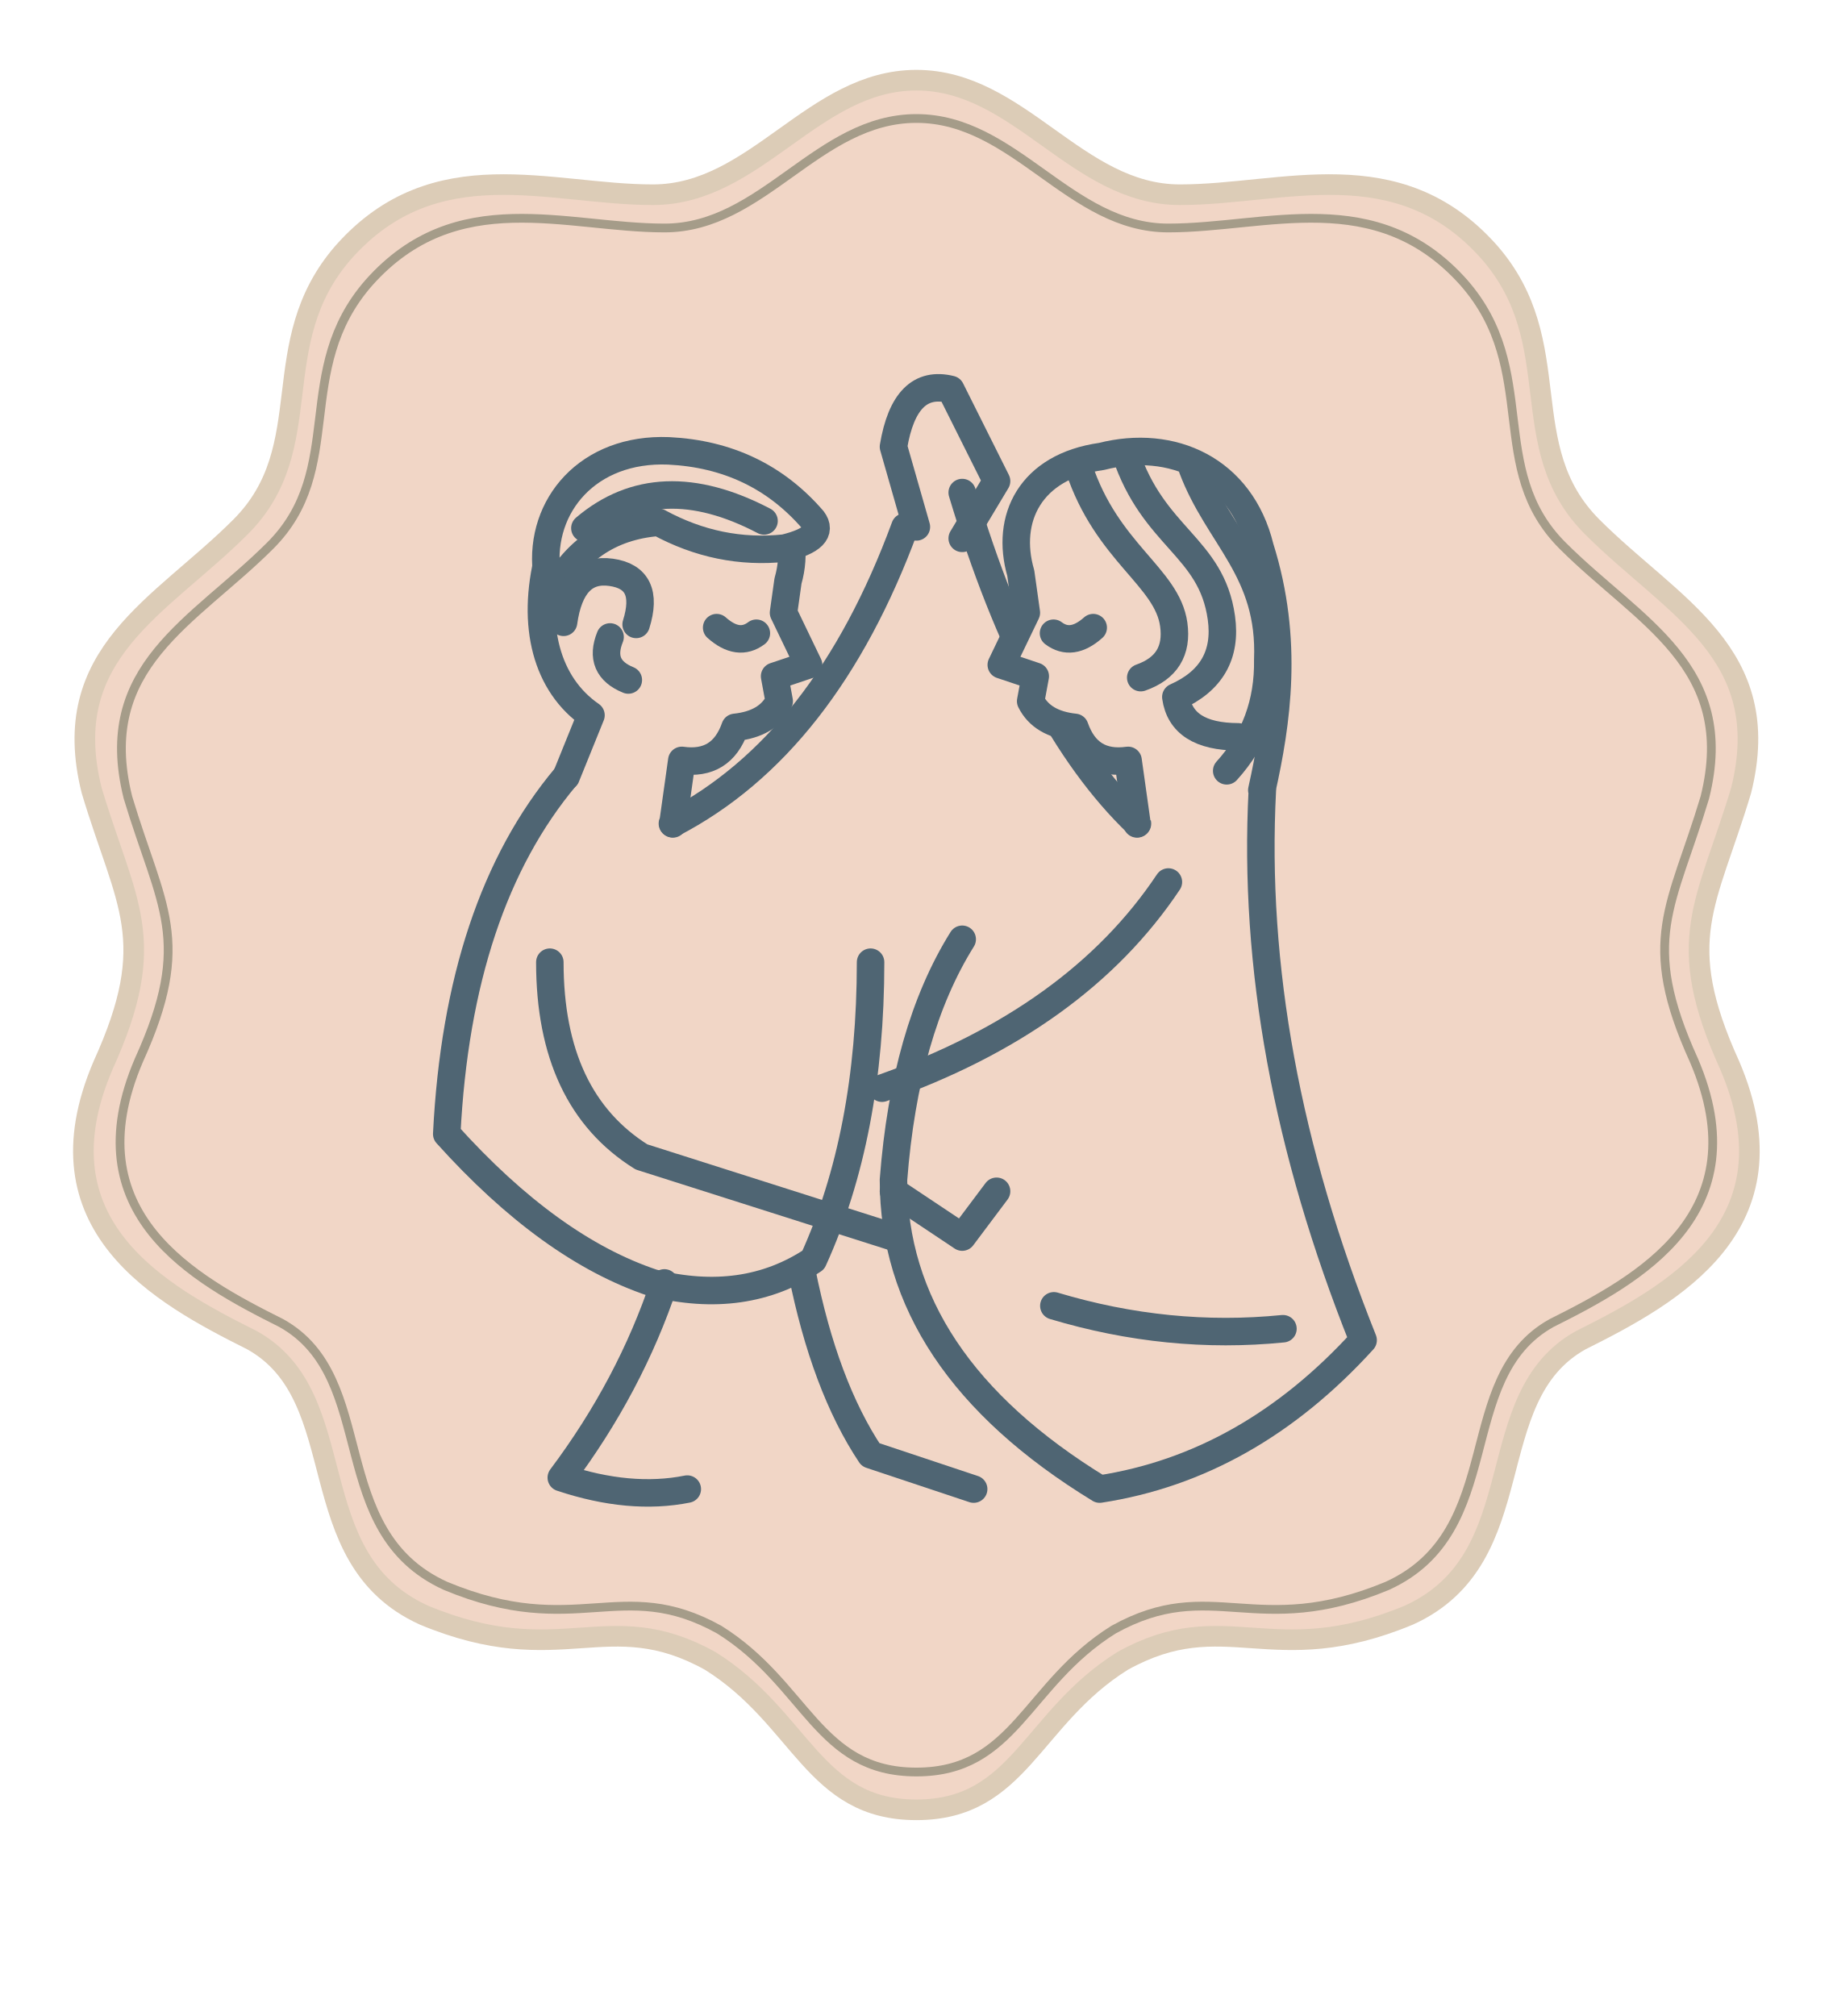
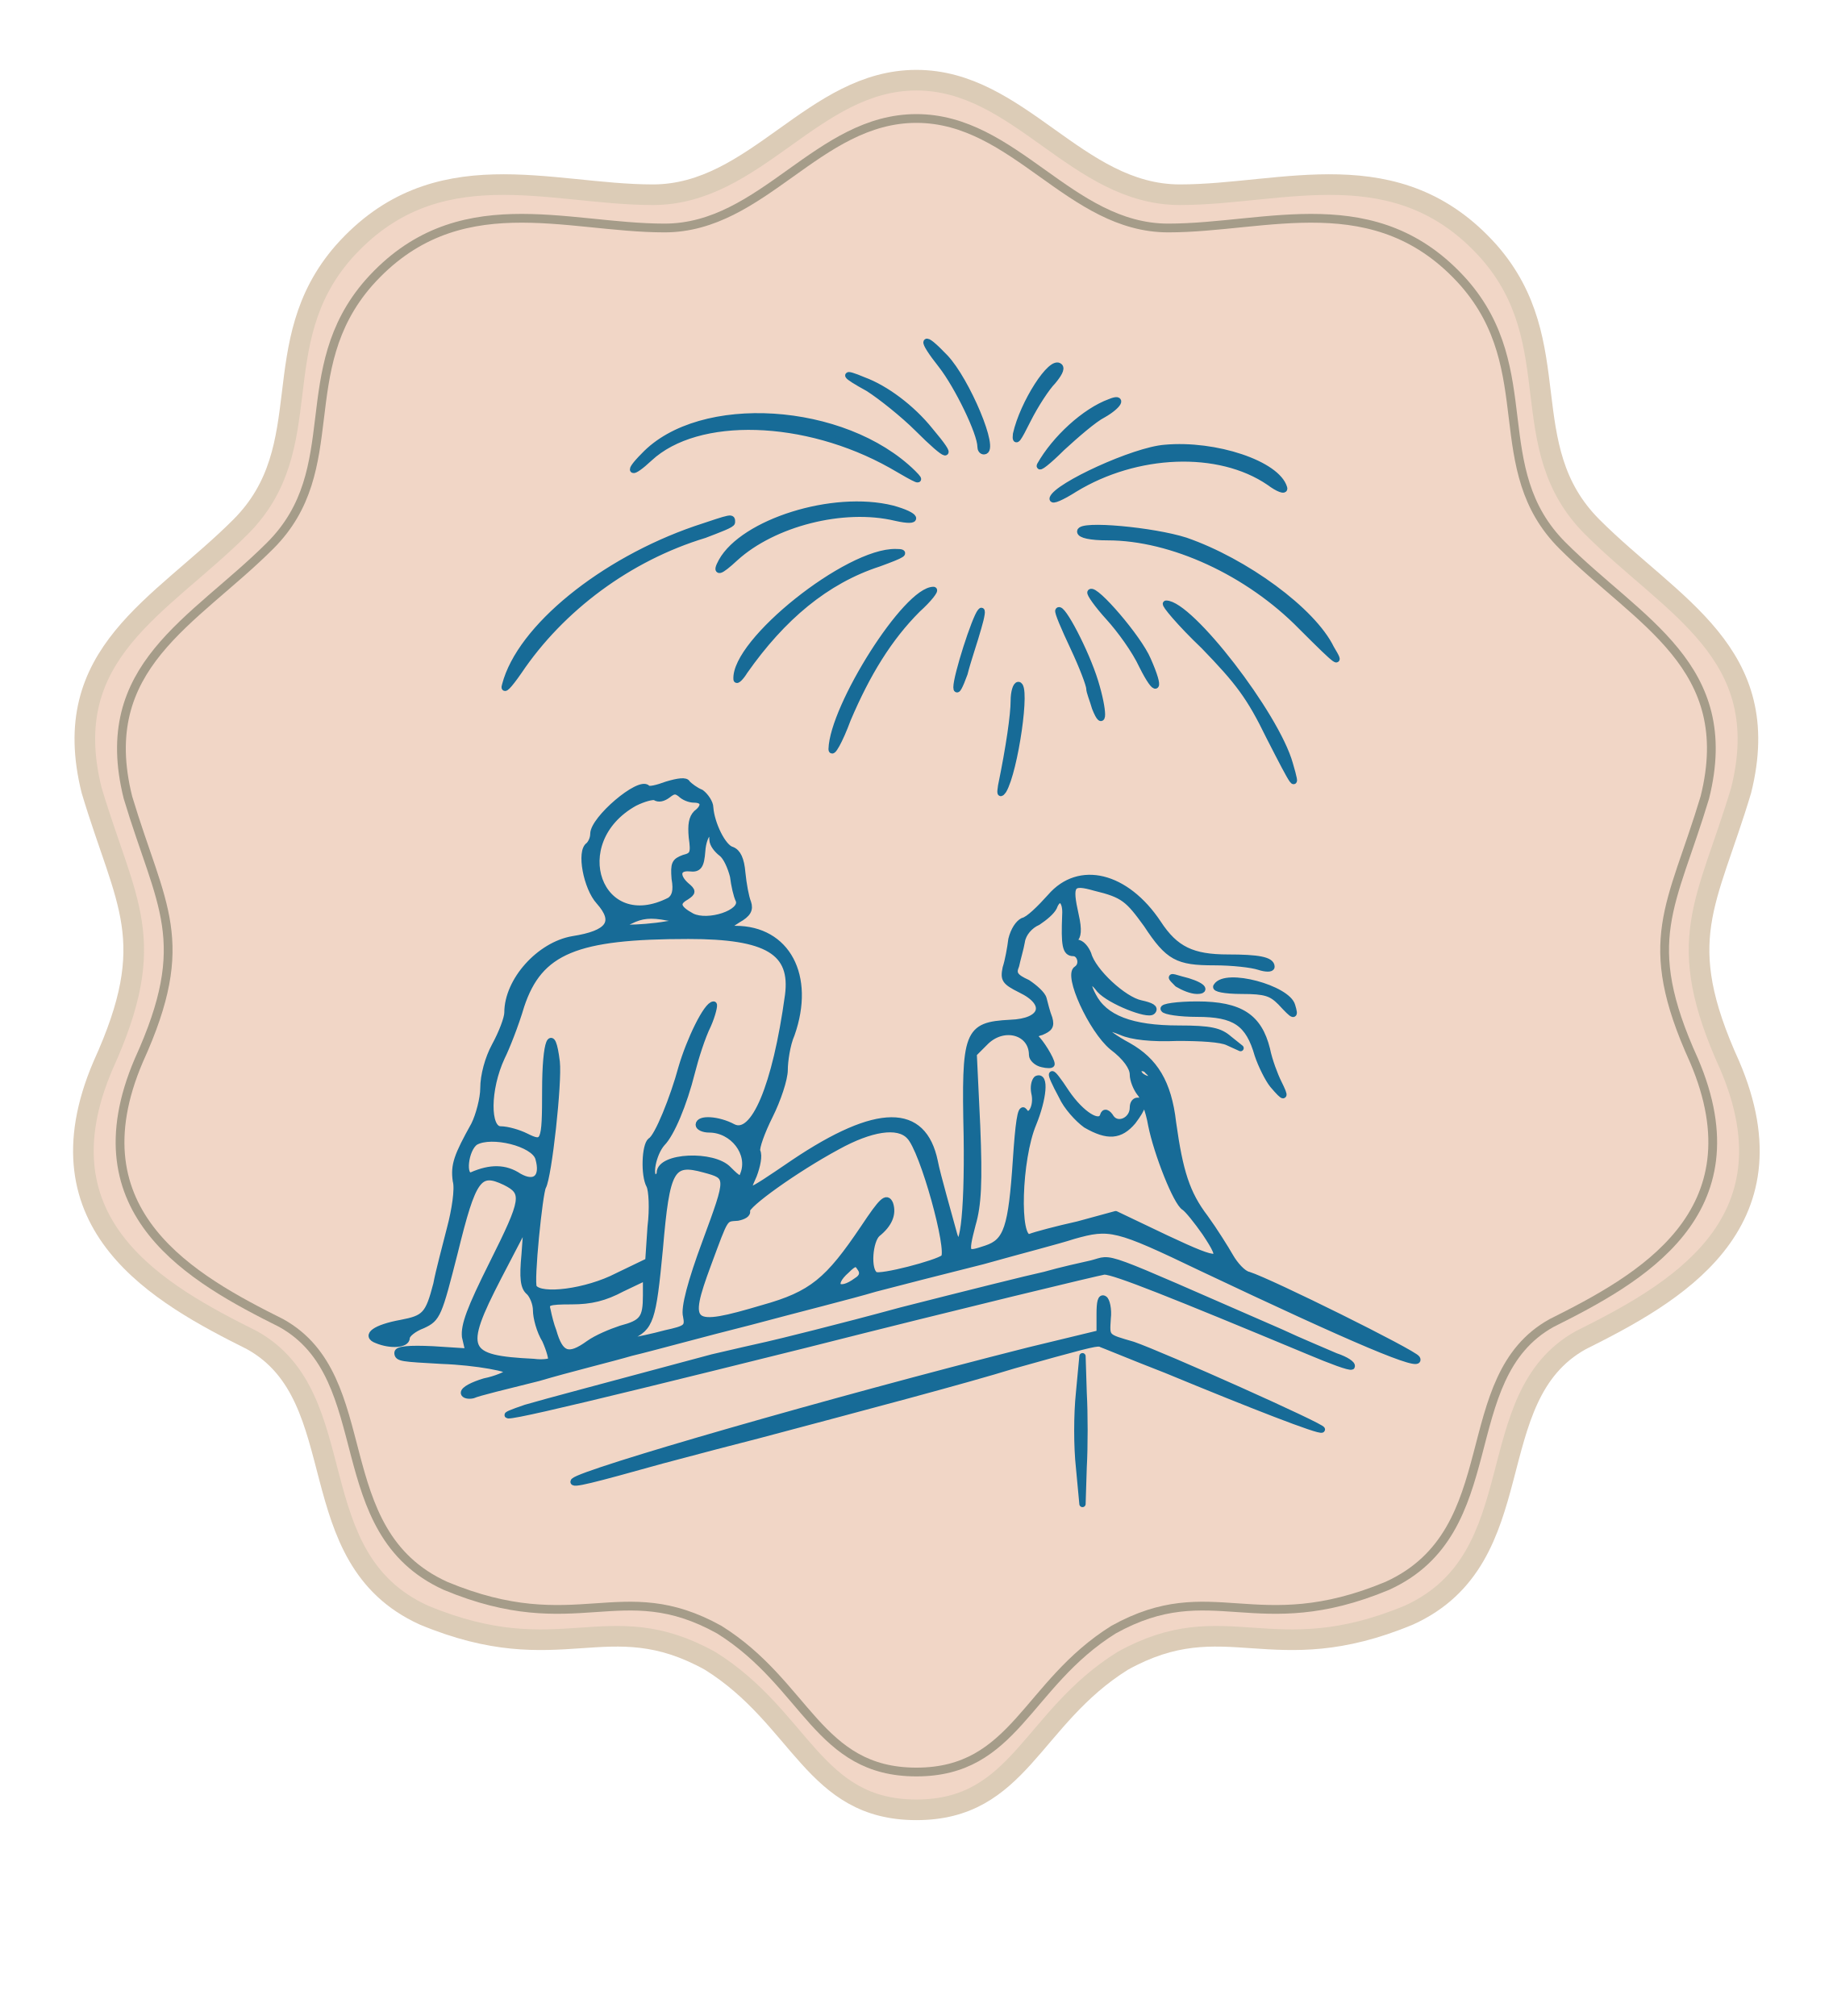
- <svg xmlns="http://www.w3.org/2000/svg" viewBox="0 0 160 176" aria-hidden="true" focusable="false" data-badge-art="duo-completed-500" data-art-motif="the-grand-dance">
+ <svg xmlns="http://www.w3.org/2000/svg" viewBox="0 0 160 176" aria-hidden="true" focusable="false" data-badge-art="duo-completed-500" data-art-motif="le-grand-jour">
  <defs>
    <clipPath id="oba-asset-duo-completed-500-e-scene">
      <path d="M80 7 C89 7 94 17 103 17 C112 17 122 13 130 22 C137 30 132 39 139 46 C146 53 155 57 152 69 C149 79 146 82 151 93 C157 107 146 113 138 117 C129 122 134 136 123 141 C111 146 107 140 98 145 C90 150 89 158 80 158 C71 158 70 150 62 145 C53 140 49 146 37 141 C26 136 31 122 22 117 C14 113 3 107 9 93 C14 82 11 79 8 69 C5 57 14 53 21 46 C28 39 23 30 30 22 C38 13 48 17 57 17 C66 17 71 7 80 7Z" transform="translate(80 83) scale(.92) translate(-80 -83)" />
    </clipPath>
  </defs>
  <path d="M80 7 C89 7 94 17 103 17 C112 17 122 13 130 22 C137 30 132 39 139 46 C146 53 155 57 152 69 C149 79 146 82 151 93 C157 107 146 113 138 117 C129 122 134 136 123 141 C111 146 107 140 98 145 C90 150 89 158 80 158 C71 158 70 150 62 145 C53 140 49 146 37 141 C26 136 31 122 22 117 C14 113 3 107 9 93 C14 82 11 79 8 69 C5 57 14 53 21 46 C28 39 23 30 30 22 C38 13 48 17 57 17 C66 17 71 7 80 7Z" fill="#F1D6C6" stroke="#DCCCB7" stroke-width="1.8" />
  <path d="M80 7 C89 7 94 17 103 17 C112 17 122 13 130 22 C137 30 132 39 139 46 C146 53 155 57 152 69 C149 79 146 82 151 93 C157 107 146 113 138 117 C129 122 134 136 123 141 C111 146 107 140 98 145 C90 150 89 158 80 158 C71 158 70 150 62 145 C53 140 49 146 37 141 C26 136 31 122 22 117 C14 113 3 107 9 93 C14 82 11 79 8 69 C5 57 14 53 21 46 C28 39 23 30 30 22 C38 13 48 17 57 17 C66 17 71 7 80 7Z" transform="translate(80 83) scale(.956) translate(-80 -83)" fill="none" stroke="#A59C89" stroke-width=".8" />
-   <g clip-path="url(#oba-asset-duo-completed-500-e-scene)" fill="none" stroke="#4F6573" stroke-width="2.4" stroke-linecap="round" stroke-linejoin="round">
-     <path d="M49.4 67.8Q40 79 39 99Q48 109 57 112Q65 114 71 110Q76 99 76 84M58.7 71.9Q72 65 79 46M48 84Q48 96 56 101L78 108" />
-     <path d="M99.3 71.9Q90 63 84 43M110.2 69Q109 92 119 117Q109 128 96 130Q78 119 78 103Q79 90 84 82" />
-     <path d="M58 112Q55 121 49 129Q55 131 60 130M70 111Q72 121 76 127L85 130M102 77Q94 89 77 95M80 46L78 39Q79 33 83 34L87 42L84 47" />
-     <path d="M78 104L84 108L87 104M92 114Q102 117 112 116" />
-     <g transform="translate(59 55) rotate(8) scale(0.7 0.7)" stroke-width="3.429">
-       <path d="M-11 20 L-9 12 C-15 9-18 2-17-7 C-17-16-10-22 0-21 C9-21 14-15 13-8 L13-4 L17 2 L13 4 L14 7 Q13 10 9 11 Q8 16 3 16 L3 24" fill="#F1D6C6" />
-       <path d="M-17-5 C-19-13-14-21-4-22 Q7-23 15-16 Q17-14 12-12 Q4-10-4-13 Q-13-11-16-2" fill="#F1D6C6" />
-       <path d="M-13-11 Q-5-20 9-15 M-14 1 Q-14-6-9-6 Q-4-6-5 0 M-8 2 Q-9 6-5 7" />
-       <path d="M5-1 Q8 1 10-1" />
-     </g>
-     <g transform="translate(99 55) rotate(-8) scale(-0.7 0.7)" stroke-width="3.429">
-       <path d="M-13 22 C-16 14-19 4-17-8 C-16-18-8-23 1-22 C10-22 14-16 13-9 L13-4 L17 2 L13 4 L14 7 Q13 10 9 11 Q8 16 3 16 L3 24" fill="#F1D6C6" />
-       <path d="M-2-22 C-4-11-11-9-11 0 Q-11 7-4 9 Q-4 14-11 15 M4-21 C2-10-5-6-5 0 Q-5 5 0 6 M-10-19 C-12-10-18-5-16 6 Q-15 14-9 19" />
-       <path d="M5-1 Q8 1 10-1" />
-     </g>
+   <g clip-path="url(#oba-asset-duo-completed-500-e-scene)" fill="#176B97" stroke="#176B97" stroke-width=".55" stroke-linejoin="round">
+     <path d="M94.2 128.1C94 126.3 94 123.5 94.2 121.6L94.5 118.4 94.6 121.6C94.7 123.4 94.7 126.3 94.6 128.1L94.5 131.3 94.2 128.1ZM50.1 129.3C50.9 128.5 72.4 122.3 89.8 117.9L96 116.4 96 114.7C96 113.7 96.1 113.2 96.4 113.4 96.6 113.5 96.8 114.3 96.7 115.1 96.6 116.8 96.5 116.7 98.9 117.4 101.5 118.3 115.6 124.6 115.4 124.8 115.2 125 109.3 122.7 101.8 119.6 98.7 118.4 96.1 117.3 96 117.3 95.7 117.2 94.2 117.6 88.5 119.2 84.3 120.5 75.6 122.8 66.2 125.3 64.6 125.7 60.8 126.7 57.8 127.5 51.7 129.2 49.8 129.7 50.1 129.3ZM45.9 122.9C47.6 122.4 52.9 121 62.2 118.5 63.9 118.1 66.1 117.6 67 117.4 67.9 117.2 73.2 115.9 78.7 114.4 84.2 113 89.8 111.6 91.2 111.3 92.6 110.9 94.4 110.5 95.3 110.3 97.3 109.8 95.5 109.2 111.8 116.3 113.5 117.1 115.7 118 116.6 118.4 117.5 118.7 118.1 119.1 118 119.3 117.8 119.4 116.2 118.8 114.3 118 102.3 113 97.3 111 96.4 111 95.8 111.1 84.1 113.9 70.3 117.4 47.4 123.1 40.9 124.6 45.9 122.9ZM40.5 121.6C40.5 121.3 41.3 120.9 42.3 120.6 43.3 120.4 44.2 120 44.4 119.8 44.8 119.5 41.5 118.9 38.6 118.8 35.1 118.6 34.7 118.6 34.7 118.1 34.7 117.8 35.7 117.7 37.8 117.8L40.9 118 40.6 116.7C40.5 115.7 41 114.3 43 110.3 45.8 104.7 45.9 104.1 44.1 103.2 41.8 102.1 41.3 102.8 39.7 109.3 38.3 114.8 38.2 115.1 36.9 115.7 36.1 116 35.5 116.5 35.5 116.8 35.5 117.4 34.1 117.5 32.9 117 31.8 116.6 32.8 115.9 35 115.5 37.1 115.1 37.4 114.8 38.1 112.1 38.3 111 38.9 108.8 39.3 107.2 39.7 105.7 40 103.8 39.8 103.1 39.6 101.7 39.9 100.9 41.4 98.2 41.8 97.4 42.2 95.9 42.2 95 42.2 93.9 42.6 92.4 43.2 91.3 43.8 90.2 44.3 88.9 44.3 88.4 44.3 85.6 47.1 82.5 50 82 53.2 81.5 53.9 80.5 52.3 78.7 51.2 77.5 50.6 74.3 51.4 73.8 51.6 73.6 51.8 73.2 51.8 72.8 51.8 71.5 55.8 68.1 56.5 68.8 56.6 69 57.4 68.8 58.2 68.5 59.2 68.2 59.9 68.1 60 68.4 60.2 68.6 60.7 69 61.2 69.2 61.6 69.5 62 70.1 62 70.5 62.1 71.9 63.1 74 63.9 74.2 64.4 74.4 64.7 75 64.8 76.2 64.9 77.2 65.1 78.3 65.3 78.8 65.5 79.4 65.3 79.8 64.4 80.3 63.3 81 63.3 81.1 64.2 81.1 68.7 81.1 70.9 85.2 69.1 90.3 68.7 91.2 68.5 92.7 68.5 93.4 68.5 94.2 67.9 96 67.2 97.4 66.5 98.8 66 100.2 66.1 100.5 66.3 100.9 66.1 101.8 65.8 102.6 65 104.4 64.9 104.5 69.3 101.5 76.6 96.6 80.6 96.6 81.6 101.4 81.8 102.5 82.9 106.3 83.3 107.8 84 110 84.5 106.2 84.4 99.2 84.2 90.1 84.4 89.5 88.2 89.3 91.1 89.2 91.6 87.6 89.1 86.4 87.7 85.7 87.6 85.5 87.8 84.5 88 83.9 88.2 82.8 88.3 82 88.5 81.2 88.9 80.6 89.3 80.4 89.8 80.3 90.8 79.3 91.7 78.3 94.2 75.4 98.3 76.4 101.1 80.6 102.6 82.9 104.1 83.6 107.2 83.6 109.8 83.6 111 83.8 111 84.4 111 84.6 110.5 84.6 109.9 84.4 109.3 84.2 107.6 84 106 84 102.8 84 102 83.6 100.1 80.7 98.5 78.5 98.1 78.1 95.6 77.5 93.5 76.9 93.3 77.2 93.9 79.9 94.2 81.2 94.1 81.8 93.8 82 93.4 82.2 93.5 82.3 94 82.3 94.4 82.3 94.8 82.8 95 83.3 95.4 84.8 98.1 87.3 99.6 87.6 100.5 87.8 100.9 88 100.6 88.3 100.2 88.7 96.9 87.4 96 86.4 95.1 85.2 94.7 85.6 95.4 86.9 96.4 88.9 98.8 89.8 102.9 89.8 105.7 89.8 106.5 90 107.3 90.7L108.3 91.5 107.2 91C106.6 90.7 104.8 90.6 102.8 90.6 100.5 90.7 98.8 90.5 97.9 90.1 95.7 89.2 96.1 90 98.5 91.3 100.8 92.6 102 94.5 102.4 98 103 102.3 103.6 104.2 105.2 106.3 106 107.4 107 109 107.4 109.7 107.8 110.4 108.5 111.2 109 111.3 110.9 111.9 123.4 118.1 123.7 118.6 124.3 119.6 118.2 117 104.9 110.7 97.4 107.1 96.9 107 93.7 107.9 92.5 108.3 89 109.2 85.8 110.1 82.6 110.9 78.3 112 76.4 112.5 74.4 113.1 69.6 114.3 65.5 115.4 61.5 116.4 56.8 117.7 55.1 118.1 53.4 118.6 49.7 119.5 47 120.3 44.2 121 41.7 121.6 41.3 121.8 40.9 121.9 40.5 121.8 40.5 121.6ZM48.1 118.8C48.2 118.7 48 117.9 47.6 117 47.1 116.2 46.8 115 46.8 114.4 46.8 113.8 46.5 113.1 46.2 112.8 45.7 112.4 45.6 111.6 45.8 109.5L46 106.7 43.5 111.5C40.2 117.9 40.5 118.6 46.6 118.9 47.3 119 48 118.9 48.1 118.8ZM51.4 117.3C52.1 116.8 53.3 116.3 54.2 116 56.1 115.5 56.4 115.1 56.4 113.1L56.4 111.5 54.3 112.5C52.8 113.3 51.6 113.6 49.9 113.6 47.8 113.6 47.6 113.7 47.8 114.4 47.9 114.9 48.1 115.7 48.3 116.2 48.9 118.3 49.6 118.6 51.4 117.3ZM58.1 116.4C59.9 116 60.1 115.9 59.9 114.9 59.7 114.2 60.3 111.9 61.6 108.4 63.7 102.7 63.7 102.7 61.5 102.1 58.6 101.3 58.2 102 57.6 109 57 115.3 56.8 115.9 55 116.7L53.7 117.3 54.9 117.1C55.6 117 57 116.7 58.1 116.4ZM66.6 114.2C70.9 113 72.3 111.8 75.4 107.2 77 104.8 77.4 104.4 77.7 105.1 78 106 77.6 106.9 76.6 107.7 75.9 108.3 75.7 110.9 76.4 111.3 76.8 111.6 81.8 110.3 82.4 109.8 83 109.2 80.6 100.4 79.4 99.2 78.4 98.1 76 98.5 73.1 100.1 69.4 102.1 65.1 105.2 65.2 105.7 65.3 106 64.9 106.2 64.4 106.3 63.2 106.4 63.4 106.1 61.8 110.4 59.8 115.8 60.2 116.1 66.6 114.2ZM53.9 111.4L56.6 110.1 56.8 107.1C57 105.5 56.9 103.9 56.7 103.5 56.2 102.6 56.3 100 56.8 99.6 57.4 99.3 58.8 95.8 59.5 93.2 60.2 90.8 61.7 87.7 62.3 87.7 62.4 87.7 62.2 88.6 61.8 89.5 61.3 90.5 60.7 92.4 60.4 93.6 59.7 96.4 58.6 99 57.8 99.8 57 100.7 56.6 102.8 57.2 102.8 57.4 102.8 57.6 102.6 57.6 102.4 57.6 100.9 62.3 100.7 63.6 102.1 64.5 103 64.7 103.1 64.9 102.5 65.6 100.7 64 98.6 61.9 98.6 61.4 98.6 61 98.4 61 98.2 61 97.6 62.7 97.7 64 98.4 65.8 99.3 67.7 94.9 68.8 86.9 69.3 83.1 67 81.7 60.1 81.7 50.3 81.7 47.1 83 45.5 87.8 45 89.5 44.2 91.5 43.8 92.3 42.5 95.1 42.5 98.6 43.7 98.6 44.3 98.6 45.3 98.9 45.9 99.2 47.5 100 47.6 99.8 47.6 95.2 47.6 90.8 48.2 89.4 48.6 92.7 48.8 94.5 47.9 102.7 47.4 103.6 47.1 104.1 46.3 112 46.6 112.4 47.2 113.3 51.2 112.8 53.9 111.4ZM74.8 111.8C75.3 111.5 75.4 111.1 75.1 110.7 74.8 110.2 74.6 110.2 73.9 110.9 72.4 112.2 73.2 113 74.8 111.8ZM105.2 107.6C104.5 106.6 103.7 105.6 103.4 105.4 102.7 105 101 100.7 100.5 98.2 100.3 97 99.8 95.7 99.5 95.4 99.2 95 98.9 94.3 98.9 93.8 98.9 93.2 98.3 92.3 97.1 91.4 95.3 89.9 93.1 85.1 94 84.6 94.6 84.2 94.3 83.2 93.7 83.2 93 83.2 92.9 82.5 93 79.9 93.1 78.5 92.4 78.1 92 79.2 91.8 79.6 91.2 80.1 90.6 80.5 89.9 80.8 89.3 81.5 89.2 82.2 89.1 82.8 88.8 83.8 88.7 84.3 88.4 85 88.6 85.3 89.7 85.8 90.3 86.2 91 86.8 91.1 87.2 91.2 87.6 91.4 88.4 91.6 88.9 91.8 89.6 91.6 89.8 90.9 90.1 90.4 90.2 90.2 90.5 90.4 90.6 90.8 90.9 91.8 92.5 91.8 92.9 91.8 93 91.4 93 91 92.9 90.5 92.8 90.1 92.4 90.1 92.1 90.1 90.1 87.7 89.4 86.1 90.9L85 92 85.3 98.3C85.5 103.2 85.4 105.2 84.9 106.9 84.2 109.6 84.3 109.6 86.1 109 87.9 108.4 88.3 107.2 88.7 101.2 88.9 98.2 89.1 96.6 89.4 97 89.9 97.8 90.6 96.6 90.3 95.4 90.2 94.9 90.3 94.4 90.5 94.2 91.3 93.8 91.1 95.9 90.2 98.1 88.9 101.2 88.7 108.3 89.9 108 90.4 107.8 92.3 107.3 94.1 106.9L97.4 106 101.8 108.1C106.7 110.4 107 110.3 105.2 107.6ZM47 101.1C46.6 99.8 42.9 98.9 41.5 99.7 40.6 100.3 40.3 102.9 41.2 102.6 42.8 101.9 44.1 101.9 45.3 102.7 46.7 103.5 47.5 102.8 47 101.1ZM101.2 95.8C101.1 95.2 100.8 94.8 100.7 94.9 100.6 95.1 100.6 95.7 100.8 96.3 101 96.9 101.2 97.3 101.3 97.2 101.4 97.1 101.4 96.5 101.2 95.8ZM100.2 93.5C100 93.2 99.6 93.2 99.4 93.3 99.3 93.5 99.4 93.8 99.7 94 100.5 94.5 100.9 94.1 100.2 93.5ZM58.2 80.7L60.3 80.4 58.3 80.1C56.8 79.8 56 79.9 55 80.4L53.7 81 54.9 81C55.6 81 57.1 80.9 58.2 80.7ZM64.5 78.6C64.3 78.2 64.1 77.3 64 76.5 63.8 75.7 63.4 74.8 63 74.5 62.6 74.2 62.2 73.7 62.2 73.3 62.2 72 61.4 72.8 61.3 74.3 61.2 75.6 61 75.9 60.2 75.8 59.1 75.7 59 76.5 59.9 77.3 60.5 77.8 60.5 77.9 59.9 78.3 59 78.8 59.1 79.3 60.4 80 61.8 80.7 64.9 79.7 64.5 78.6ZM58.5 78.6C58.9 78.3 59.1 77.8 58.9 76.7 58.8 75.4 58.9 75.2 59.7 74.9 60.5 74.7 60.6 74.5 60.4 73.1 60.3 72 60.4 71.4 60.8 71 61.6 70.4 61.5 69.8 60.6 69.8 60.2 69.8 59.7 69.6 59.4 69.3 59 69 58.8 69 58.3 69.4 57.9 69.7 57.5 69.8 57.2 69.6 57 69.5 56.2 69.7 55.4 70.1 49.3 73.5 52.3 81.8 58.5 78.6ZM111.1 94.7C110.7 94.2 110.1 93 109.8 92.1 109 89.3 107.8 88.5 104.5 88.5 103 88.5 101.7 88.3 101.6 88.1 101.4 87.9 102.8 87.7 104.5 87.7 108.3 87.7 109.9 88.8 110.6 91.6 110.8 92.6 111.3 93.9 111.6 94.5 112.3 95.9 112.2 96 111.1 94.7ZM111.8 87.5C111 86.7 110.5 86.5 108.4 86.5 106.9 86.5 106 86.3 106.2 86.1 107 84.8 112.4 86.3 112.8 87.8 113.1 88.8 113 88.8 111.8 87.5ZM102.8 85.9C102.1 85.2 102.1 85.2 103.1 85.5 104.8 85.9 105.5 86.5 104.5 86.5 104 86.5 103.3 86.2 102.8 85.9ZM87.4 68.6C88.1 65.2 88.5 62.4 88.5 61.2 88.5 60.4 88.7 59.8 88.9 59.8 89.7 59.8 88.6 67.3 87.6 69 87.3 69.4 87.3 69.3 87.4 68.6ZM110.8 64.3C109.1 60.8 108.1 59.5 105.1 56.4 103 54.4 101.6 52.7 101.8 52.7 103.9 52.7 111.4 62.4 112.6 66.7 113.3 69.1 113.1 68.8 110.8 64.3ZM72.6 65.4C72.7 61.7 79.1 51.5 81.5 51.5 81.7 51.5 81.1 52.3 80.1 53.2 77.6 55.7 75.7 58.8 74 62.8 73.3 64.7 72.6 65.9 72.6 65.4ZM95.6 61.8C95.4 61.1 95.1 60.4 95.1 60.1 95.1 59.8 94.5 58.2 93.7 56.5 92.9 54.8 92.3 53.4 92.4 53.3 92.7 52.9 94.8 56.9 95.6 59.5 96.4 62.1 96.4 63.8 95.6 61.8ZM44.1 59.8C45.4 54.8 52.6 49 60.7 46.2 64 45.1 63.9 45.1 63.9 45.6 63.9 45.8 62.8 46.2 61.5 46.7 54.9 48.7 49 53.1 45.3 58.6 44.4 59.9 43.9 60.4 44.1 59.8ZM83.5 60C83.5 59 85.1 54 85.6 53.4 85.8 53.1 85.7 53.8 85.4 54.8 85.1 55.9 84.5 57.6 84.2 58.8 83.8 59.9 83.5 60.5 83.5 60ZM99.7 58.1C99.1 56.8 97.8 55 96.8 53.9 95.8 52.8 95.1 51.8 95.2 51.7 95.6 51.3 99.4 55.7 100.2 57.6 101.4 60.3 101 60.7 99.7 58.1ZM64.3 59.3C64.1 56 74 48.1 78.2 48.2 79.2 48.2 78.9 48.4 76.7 49.2 72.1 50.7 68.3 53.9 65 58.6 64.7 59.1 64.3 59.5 64.3 59.3ZM113.6 54.7C109 50 102.3 46.9 96.7 46.9 95.2 46.9 94.3 46.7 94.3 46.4 94.3 45.7 100.7 46.3 103.5 47.2 108.7 49 114.6 53.3 116.2 56.6 117.1 58.1 117 58.1 113.6 54.7ZM63 49C64.9 45.6 72.7 43.1 77.9 44.4 80.1 45 80.4 45.7 78.2 45.2 73.6 44.1 67.5 45.7 64.2 48.7 62.8 50 62.4 50.1 63 49ZM91.9 43.5C92.3 42.4 99 39.3 101.7 39.1 106.1 38.7 111.5 40.5 112.1 42.6 112.2 42.9 111.6 42.7 110.8 42.1 106.4 39.1 99.2 39.4 93.8 42.7 92.7 43.4 91.8 43.8 91.9 43.5ZM77.8 40.6C70.3 36.4 60.9 36.1 56.7 40 55.1 41.5 54.7 41.3 56.2 39.8 61.1 34.6 73.7 35.4 79.7 41.3 80.6 42.2 80.2 42 77.8 40.6ZM90.8 40.6C92.1 38.3 94.7 35.9 96.9 35.1 98.1 34.6 97.7 35.4 96.3 36.2 95.5 36.6 93.9 38 92.7 39.1 91.5 40.3 90.6 41 90.8 40.6ZM80.1 37.4C78.9 36.2 76.9 34.6 75.8 33.9 73.6 32.7 73.5 32.4 75.4 33.2 77.3 33.9 79.6 35.6 81.2 37.6 83.4 40.2 82.8 40.1 80.1 37.4ZM85.6 39C85.6 37.8 83.6 33.7 82.2 31.9 80.3 29.5 80.5 29.1 82.5 31.2 84.4 33.2 87 39.4 85.9 39.4 85.7 39.4 85.6 39.2 85.6 39ZM88.7 37.9C89.3 35.2 91.8 31.3 92.5 32 92.7 32.2 92.4 32.7 91.9 33.3 91.4 33.8 90.4 35.3 89.7 36.7 88.9 38.3 88.6 38.8 88.7 37.9ZM94.8 98.2C94.1 97.7 93.1 96.6 92.7 95.7 91.4 93.3 91.6 93.1 93.1 95.4 94.4 97.3 96 98.3 96.3 97.4 96.4 97 96.7 97.1 97 97.6 97.6 98.4 98.9 97.8 98.9 96.7 98.9 96.3 99.1 96.1 99.3 96.1 100 96.1 99.8 96.7 98.9 97.9 97.8 99.2 96.7 99.3 94.8 98.2Z" fill-rule="evenodd" />
  </g>
</svg>
